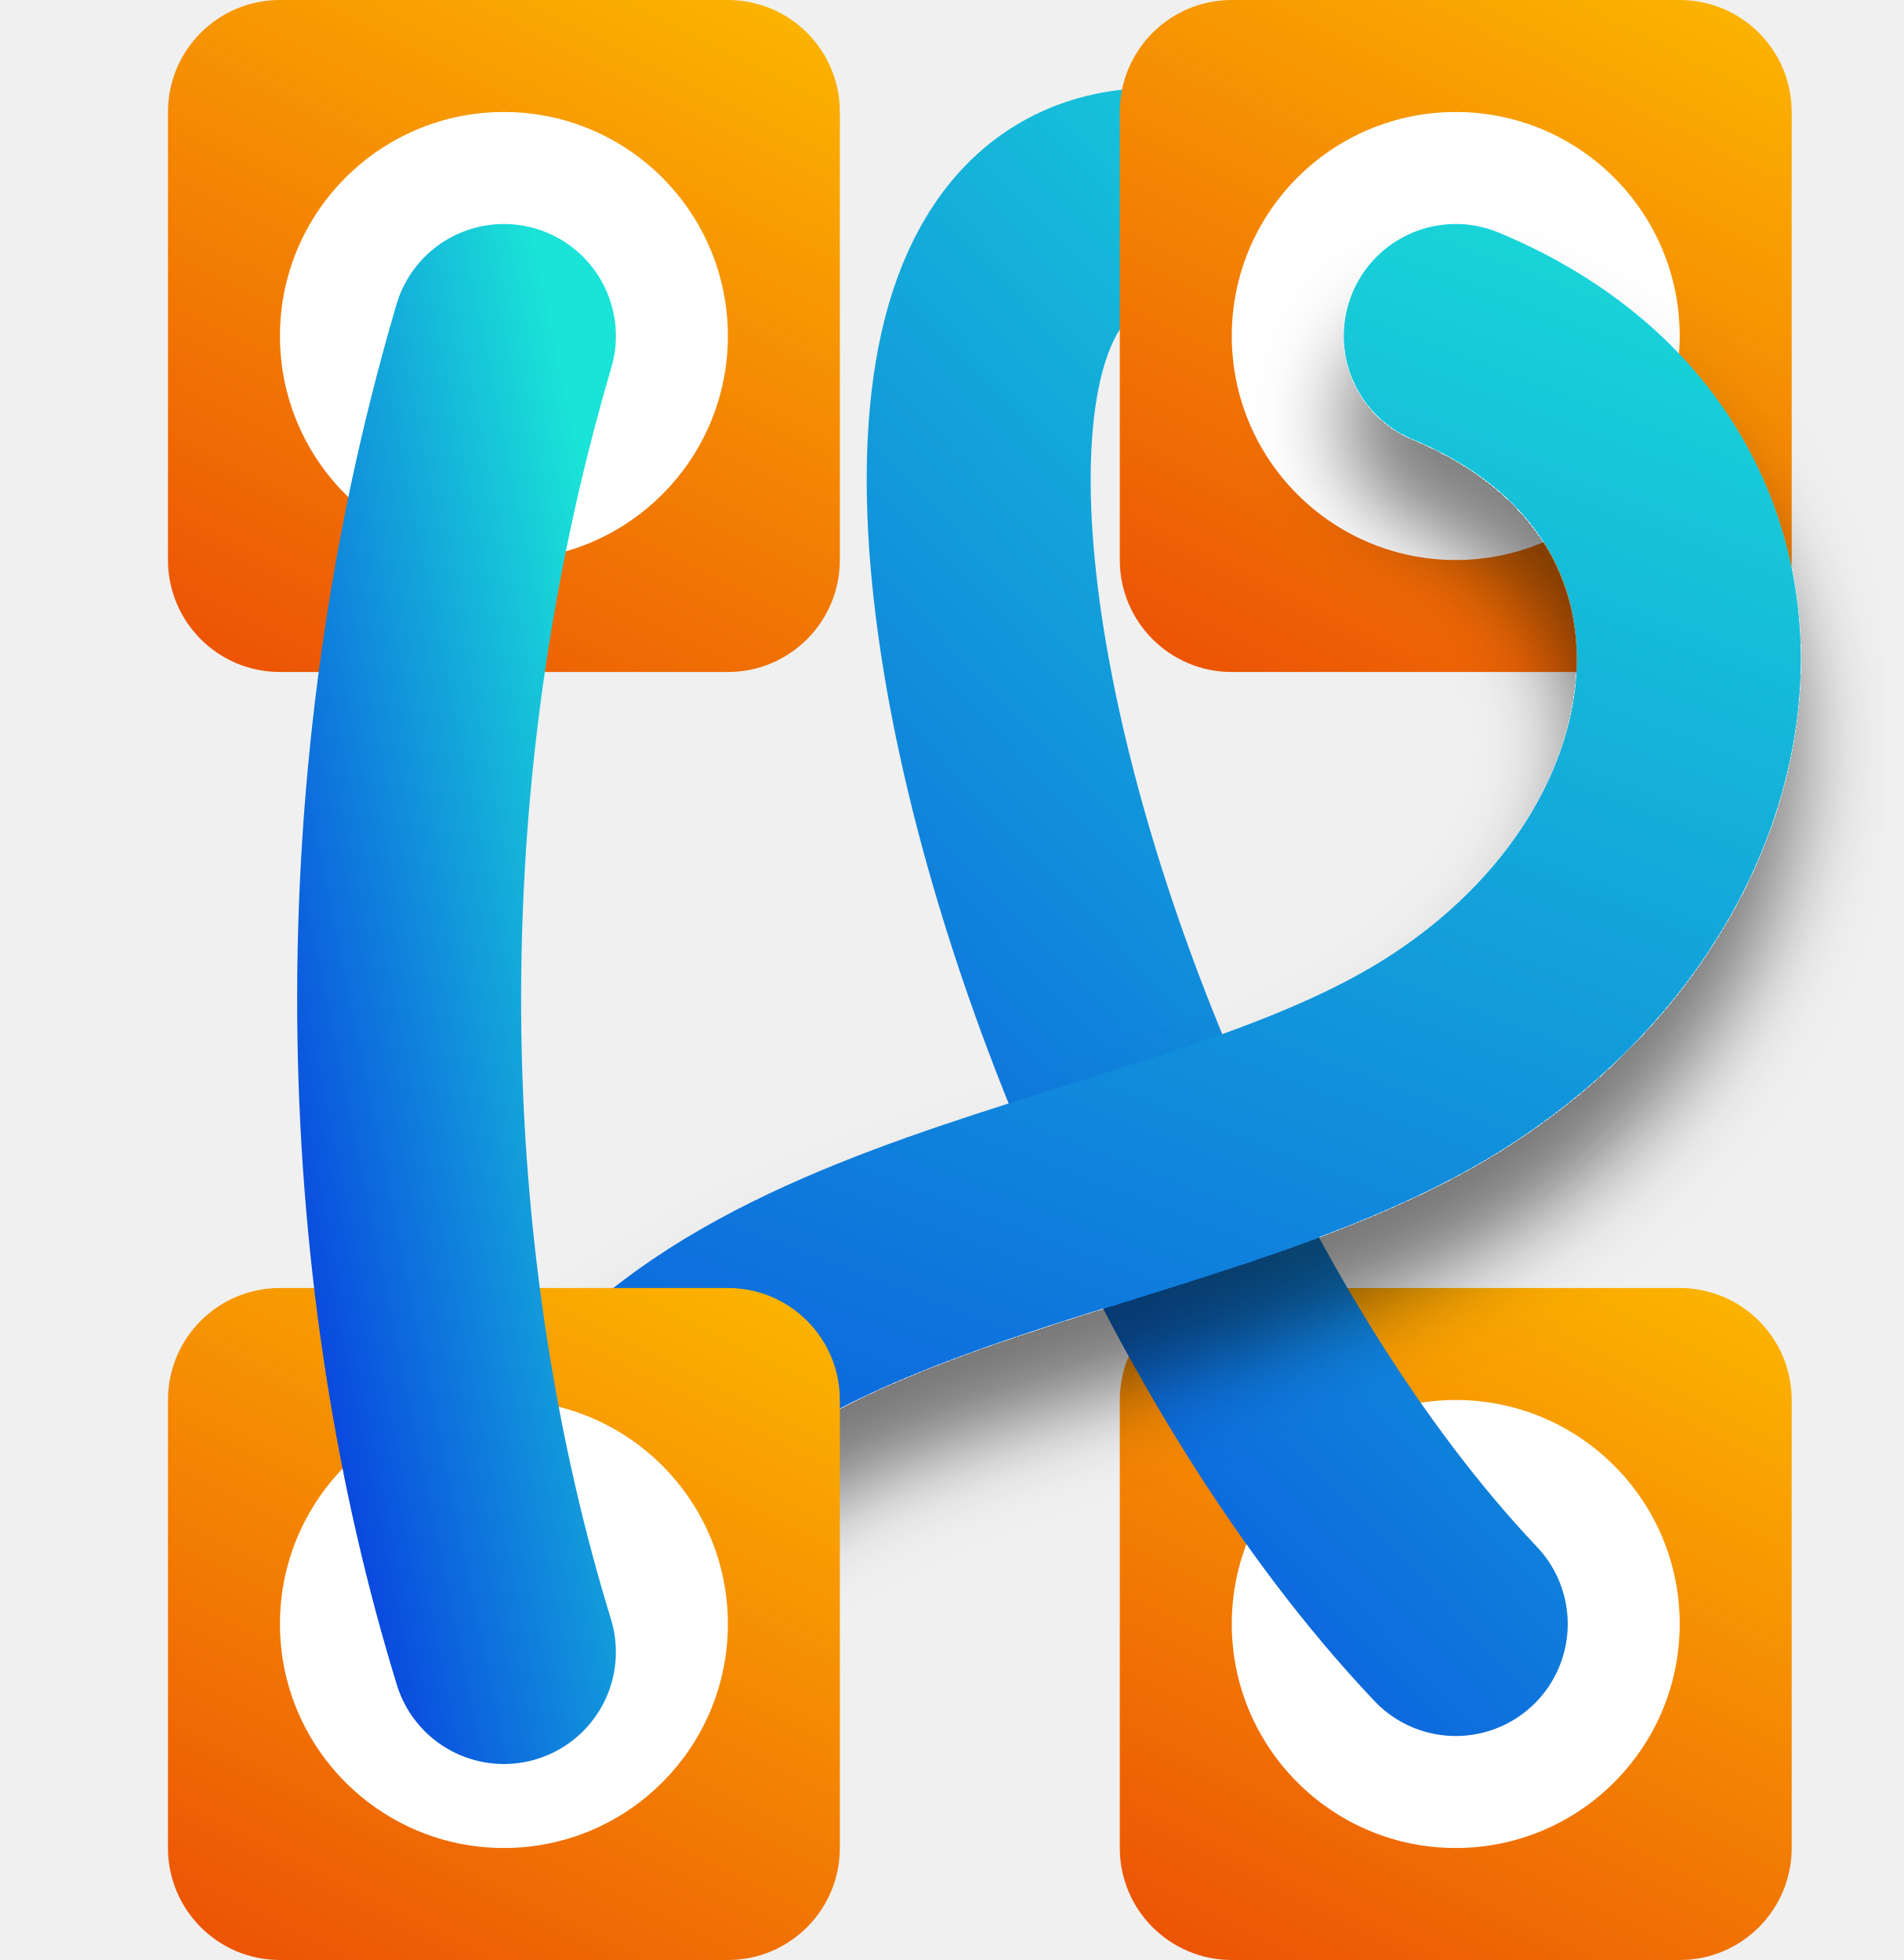
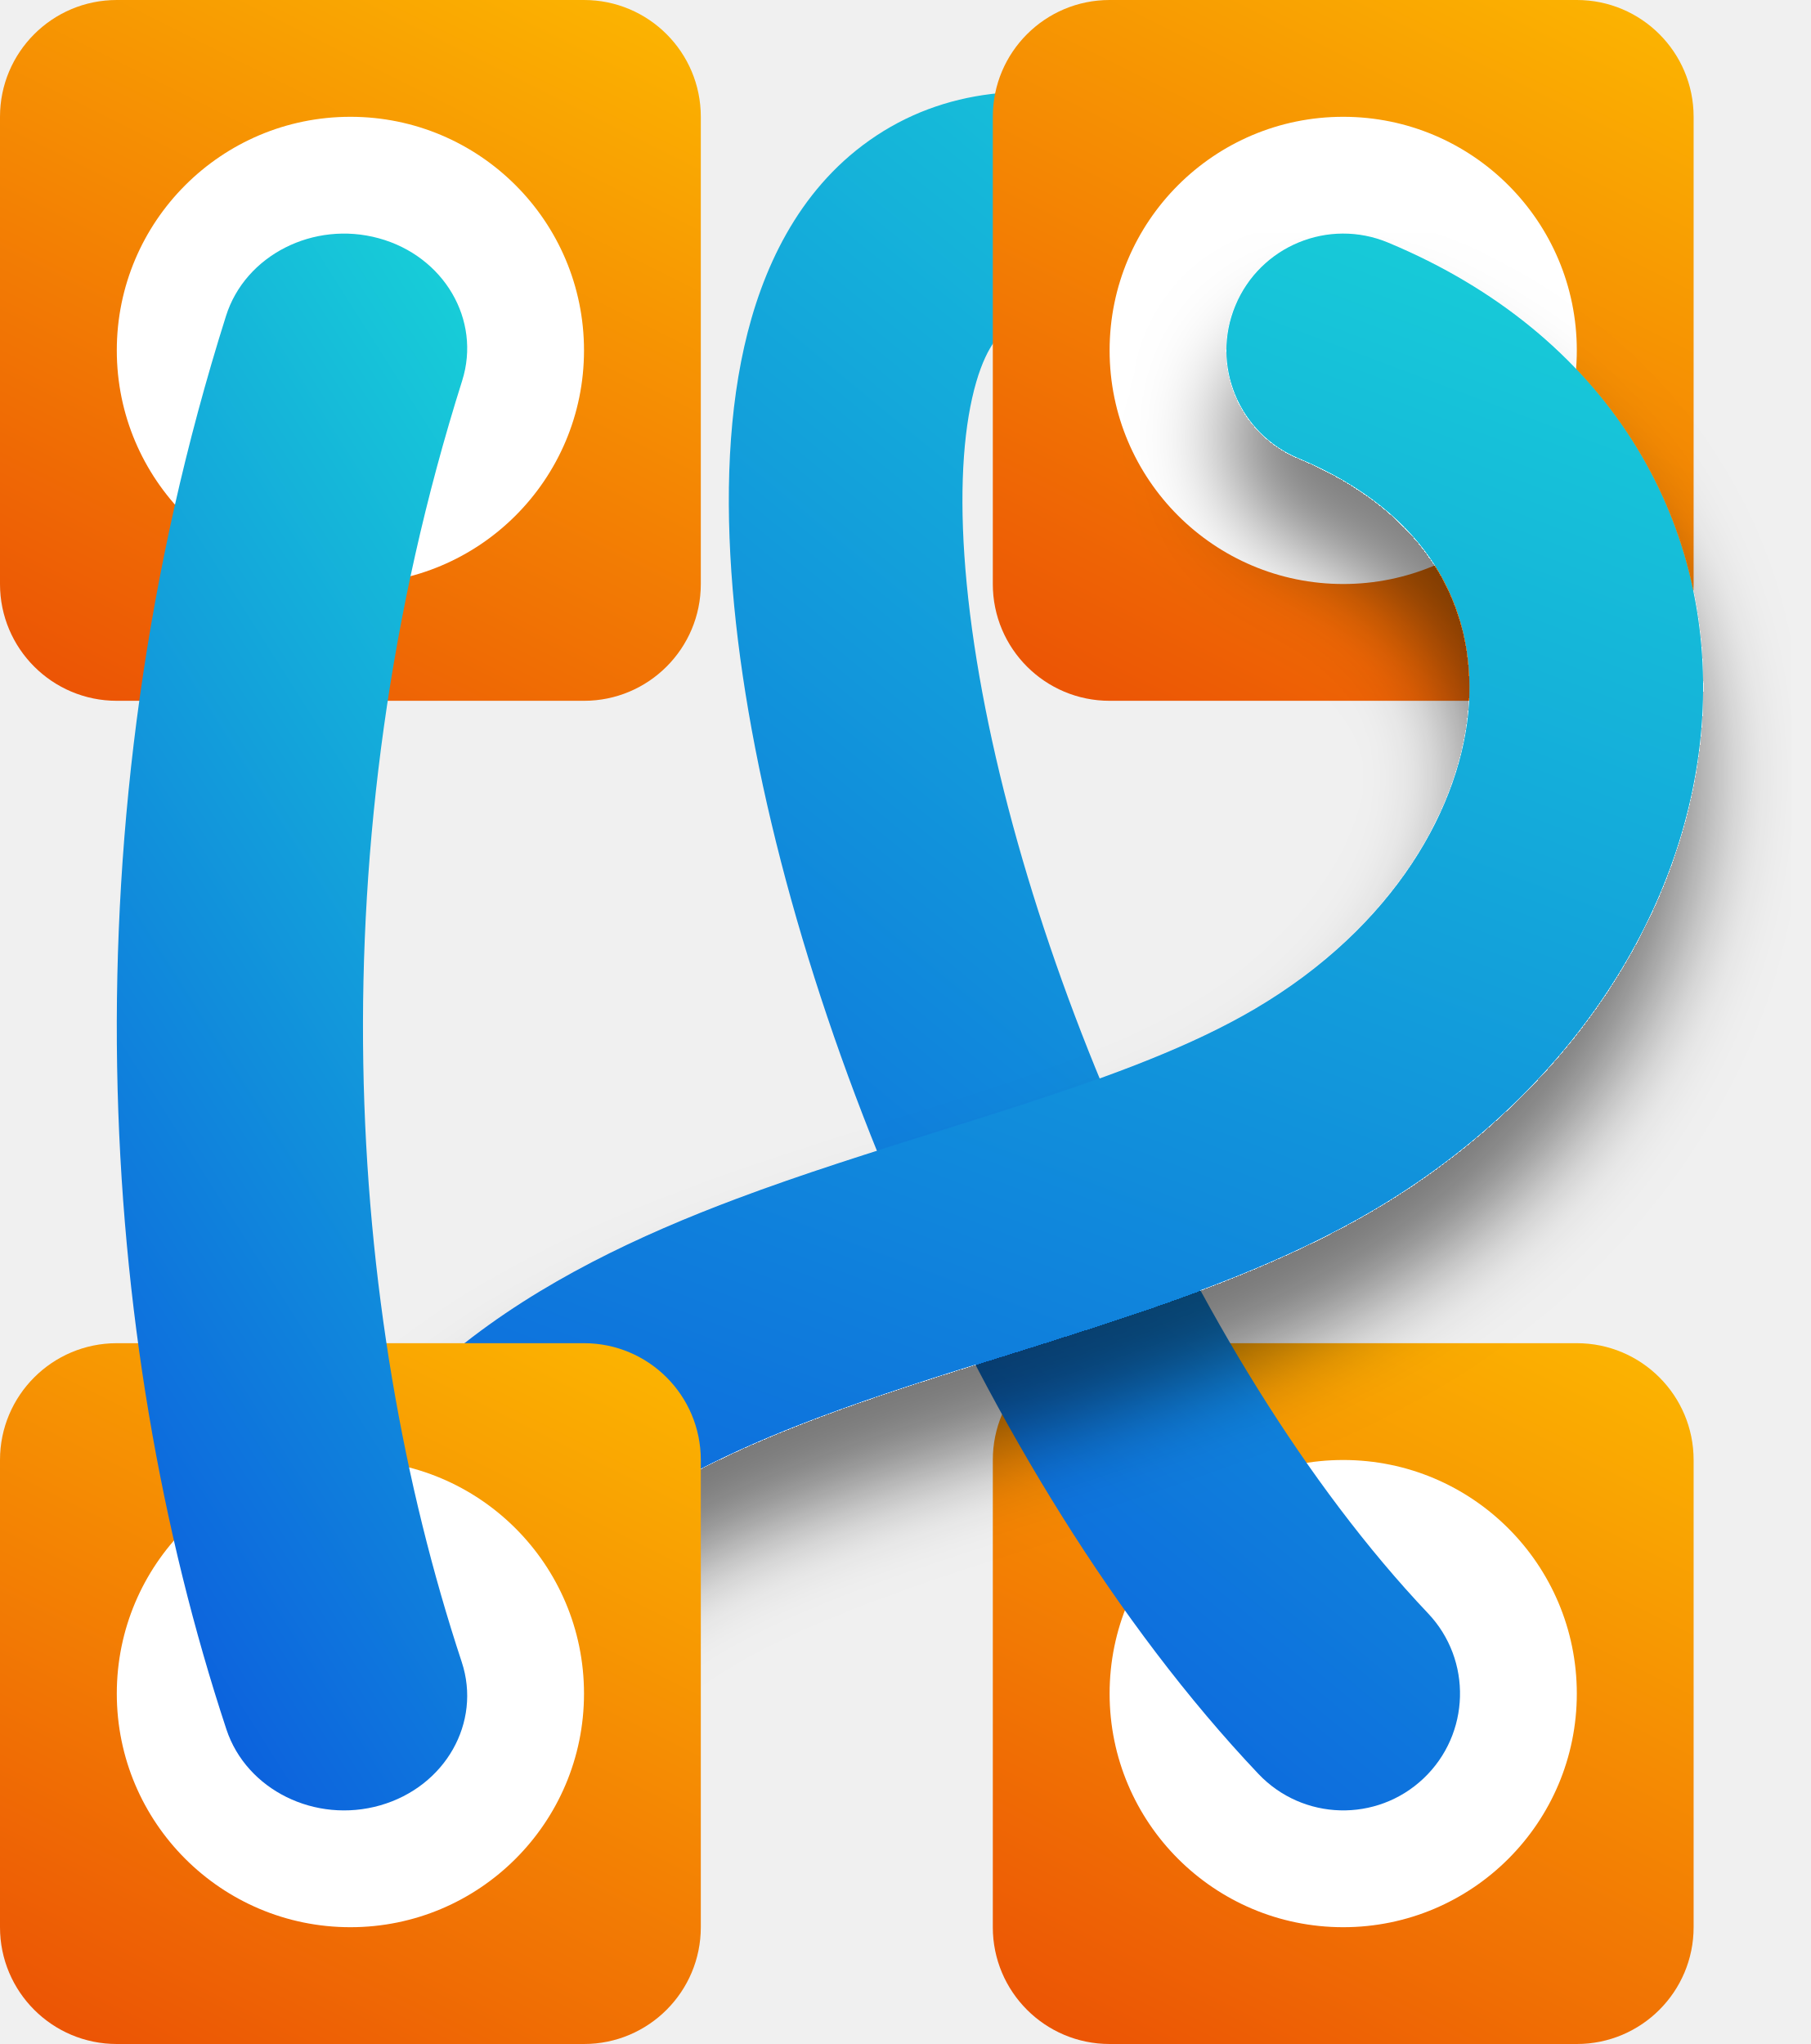
- <svg xmlns="http://www.w3.org/2000/svg" width="34" height="35" viewBox="0 0 34 35" fill="none">
-   <path d="M20 25C20 23.895 20.895 23 22 23H30C31.105 23 32 23.895 32 25C32 27.426 32 30.118 32 33C32 34.104 31.105 35 30 35H22C20.895 35 20 34.105 20 33V25Z" fill="url(#paint0_linear_849_1987)" />
-   <path d="M3 2C3 0.895 3.895 0 5 0H13C14.105 0 15 0.895 15 2C15 4.426 15 7.118 15 10C15 11.104 14.105 12 13 12H5C3.895 12 3 11.105 3 10V2Z" fill="url(#paint1_linear_849_1987)" />
-   <circle cx="9" cy="6" r="4" fill="white" />
-   <circle cx="26" cy="29" r="4" fill="white" />
-   <path d="M26 29C17 19.5 12.5 -4 26 6" stroke="url(#paint2_linear_849_1987)" stroke-width="4" stroke-linecap="round" />
-   <path d="M20 2C20 0.895 20.895 0 22 0H30C31.105 0 32 0.895 32 2C32 4.426 32 7.118 32 10C32 11.104 31.105 12 30 12H22C20.895 12 20 11.105 20 10V2Z" fill="url(#paint3_linear_849_1987)" />
-   <circle cx="26" cy="6" r="4" fill="white" />
-   <g filter="url(#filter0_d_849_1987)">
-     <path d="M26 6C32 8.5 31.234 15.626 25.5 19C20.416 21.991 11.38 21.921 9.5 28.5" stroke="url(#paint4_linear_849_1987)" stroke-width="4" stroke-linecap="round" />
+ <svg xmlns="http://www.w3.org/2000/svg" width="31" height="35" viewBox="0 0 31 35" fill="none">
+   <path d="M17 25C17 23.895 17.895 23 19 23H27C28.105 23 29 23.895 29 25C29 27.426 29 30.118 29 33C29 34.104 28.105 35 27 35H19C17.895 35 17 34.105 17 33V25Z" fill="url(#paint0_linear_6836_24553)" />
+   <path d="M0 2C0 0.895 0.895 0 2 0H10C11.105 0 12 0.895 12 2C12 4.426 12 7.118 12 10C12 11.104 11.105 12 10 12H2C0.895 12 0 11.105 0 10V2Z" fill="url(#paint1_linear_6836_24553)" />
+   <circle cx="6" cy="6" r="4" fill="white" />
+   <circle cx="23" cy="29" r="4" fill="white" />
+   <path fill-rule="evenodd" clip-rule="evenodd" d="M16.553 9.995C17.077 15.41 20.288 23.23 24.452 27.625C25.212 28.426 25.177 29.692 24.376 30.452C23.574 31.212 22.308 31.177 21.548 30.375C16.712 25.27 13.173 16.59 12.572 10.38C12.419 8.803 12.443 7.273 12.743 5.939C13.039 4.622 13.659 3.273 14.884 2.406C16.164 1.5 17.712 1.394 19.253 1.79C20.756 2.177 22.401 3.067 24.191 4.393C25.078 5.05 25.265 6.303 24.607 7.19C23.95 8.078 22.697 8.265 21.81 7.607C20.224 6.433 19.057 5.87 18.257 5.665C17.495 5.469 17.25 5.632 17.194 5.672C17.084 5.75 16.824 6.022 16.646 6.817C16.471 7.594 16.425 8.666 16.553 9.995Z" fill="url(#paint2_linear_6836_24553)" />
+   <path d="M17 2C17 0.895 17.895 0 19 0H27C28.105 0 29 0.895 29 2C29 4.426 29 7.118 29 10C29 11.104 28.105 12 27 12H19C17.895 12 17 11.105 17 10V2Z" fill="url(#paint3_linear_6836_24553)" />
+   <circle cx="23" cy="6" r="4" fill="white" />
+   <g filter="url(#filter0_d_6836_24553)">
+     <path fill-rule="evenodd" clip-rule="evenodd" d="M21.154 5.231C21.579 4.211 22.75 3.729 23.769 4.154C27.526 5.719 29.36 8.898 29.146 12.298C28.94 15.579 26.859 18.756 23.514 20.724C22.043 21.59 20.347 22.201 18.737 22.723C18.207 22.895 17.692 23.057 17.187 23.215C16.087 23.558 15.038 23.886 14.003 24.276C11.004 25.406 9.088 26.724 8.423 29.049C8.12 30.111 7.013 30.727 5.951 30.423C4.889 30.12 4.274 29.013 4.577 27.951C5.792 23.697 9.334 21.76 12.594 20.533C13.739 20.102 14.968 19.717 16.12 19.357C16.598 19.207 17.062 19.062 17.502 18.919C19.075 18.408 20.415 17.906 21.486 17.276C23.875 15.87 25.044 13.797 25.154 12.047C25.257 10.415 24.474 8.781 22.231 7.846C21.211 7.421 20.729 6.25 21.154 5.231Z" fill="url(#paint4_linear_6836_24553)" />
  </g>
-   <path d="M3 25C3 23.895 3.895 23 5 23H13C14.105 23 15 23.895 15 25C15 27.426 15 30.118 15 33C15 34.104 14.105 35 13 35H5C3.895 35 3 34.105 3 33V25Z" fill="url(#paint5_linear_849_1987)" />
-   <circle cx="9" cy="29" r="4" fill="white" />
-   <path d="M9 6C6.5 14.5 7 23 9 29.5" stroke="url(#paint6_linear_849_1987)" stroke-width="4" stroke-linecap="round" />
+   <path d="M0 25C0 23.895 0.895 23 2 23H10C11.105 23 12 23.895 12 25C12 27.426 12 30.118 12 33C12 34.104 11.105 35 10 35H2C0.895 35 0 34.105 0 33V25Z" fill="url(#paint5_linear_6836_24553)" />
+   <circle cx="6" cy="29" r="4" fill="white" />
+   <path fill-rule="evenodd" clip-rule="evenodd" d="M6.486 4.08C7.603 4.386 8.242 5.478 7.914 6.518C5.403 14.469 5.912 22.42 7.906 28.458C8.249 29.495 7.624 30.594 6.512 30.913C5.399 31.232 4.22 30.65 3.877 29.613C1.656 22.889 1.11 14.149 3.87 5.41C4.198 4.37 5.37 3.774 6.486 4.08Z" fill="url(#paint6_linear_6836_24553)" />
  <defs>
-     <filter id="filter0_d_849_1987" x="6" y="4" width="27.663" height="29.501" filterUnits="userSpaceOnUse" color-interpolation-filters="sRGB">
+     <filter id="filter0_d_6836_24553" x="3" y="3.999" width="27.663" height="29.501" filterUnits="userSpaceOnUse" color-interpolation-filters="sRGB">
      <feFlood flood-opacity="0" result="BackgroundImageFix" />
      <feColorMatrix in="SourceAlpha" type="matrix" values="0 0 0 0 0 0 0 0 0 0 0 0 0 0 0 0 0 0 127 0" result="hardAlpha" />
      <feOffset dy="1.5" />
      <feGaussianBlur stdDeviation="0.75" />
      <feComposite in2="hardAlpha" operator="out" />
      <feColorMatrix type="matrix" values="0 0 0 0 0 0 0 0 0 0 0 0 0 0 0 0 0 0 0.5 0" />
-       <feBlend mode="normal" in2="BackgroundImageFix" result="effect1_dropShadow_849_1987" />
-       <feBlend mode="normal" in="SourceGraphic" in2="effect1_dropShadow_849_1987" result="shape" />
+       <feBlend mode="normal" in2="BackgroundImageFix" result="effect1_dropShadow_6836_24553" />
+       <feBlend mode="normal" in="SourceGraphic" in2="effect1_dropShadow_6836_24553" result="shape" />
    </filter>
-     <linearGradient id="paint0_linear_849_1987" x1="29.857" y1="19.143" x2="16.571" y2="45.714" gradientUnits="userSpaceOnUse">
+     <linearGradient id="paint0_linear_6836_24553" x1="26.857" y1="19.143" x2="13.571" y2="45.714" gradientUnits="userSpaceOnUse">
      <stop stop-color="#FFC700" />
      <stop offset="1" stop-color="#DF0909" />
    </linearGradient>
-     <linearGradient id="paint1_linear_849_1987" x1="12.857" y1="-3.857" x2="-0.429" y2="22.714" gradientUnits="userSpaceOnUse">
+     <linearGradient id="paint1_linear_6836_24553" x1="9.857" y1="-3.857" x2="-3.429" y2="22.714" gradientUnits="userSpaceOnUse">
      <stop stop-color="#FFC700" />
      <stop offset="1" stop-color="#DF0909" />
    </linearGradient>
-     <linearGradient id="paint2_linear_849_1987" x1="24.136" y1="-3.161" x2="2.584" y2="17.438" gradientUnits="userSpaceOnUse">
+     <linearGradient id="paint2_linear_6836_24553" x1="22.261" y1="-6.219" x2="-2.245" y2="23.522" gradientUnits="userSpaceOnUse">
      <stop stop-color="#1AE3D7" />
      <stop offset="1" stop-color="#0945DF" />
    </linearGradient>
-     <linearGradient id="paint3_linear_849_1987" x1="29.857" y1="-3.857" x2="16.571" y2="22.714" gradientUnits="userSpaceOnUse">
+     <linearGradient id="paint3_linear_6836_24553" x1="26.857" y1="-3.857" x2="13.571" y2="22.714" gradientUnits="userSpaceOnUse">
      <stop stop-color="#FFC700" />
      <stop offset="1" stop-color="#DF0909" />
    </linearGradient>
-     <linearGradient id="paint4_linear_849_1987" x1="25.642" y1="0.043" x2="12.922" y2="33.365" gradientUnits="userSpaceOnUse">
+     <linearGradient id="paint4_linear_6836_24553" x1="23.766" y1="-3.017" x2="8.933" y2="36.362" gradientUnits="userSpaceOnUse">
      <stop stop-color="#1AE3D7" />
      <stop offset="1" stop-color="#0945DF" />
    </linearGradient>
-     <linearGradient id="paint5_linear_849_1987" x1="12.857" y1="19.143" x2="-0.429" y2="45.714" gradientUnits="userSpaceOnUse">
+     <linearGradient id="paint5_linear_6836_24553" x1="9.857" y1="19.143" x2="-3.429" y2="45.714" gradientUnits="userSpaceOnUse">
      <stop stop-color="#FFC700" />
      <stop offset="1" stop-color="#DF0909" />
    </linearGradient>
-     <linearGradient id="paint6_linear_849_1987" x1="8.63" y1="-0.222" x2="0.767" y2="1.394" gradientUnits="userSpaceOnUse">
+     <linearGradient id="paint6_linear_6836_24553" x1="6.687" y1="-3.148" x2="-14.029" y2="9.984" gradientUnits="userSpaceOnUse">
      <stop stop-color="#1AE3D7" />
      <stop offset="1" stop-color="#0945DF" />
    </linearGradient>
  </defs>
</svg>
